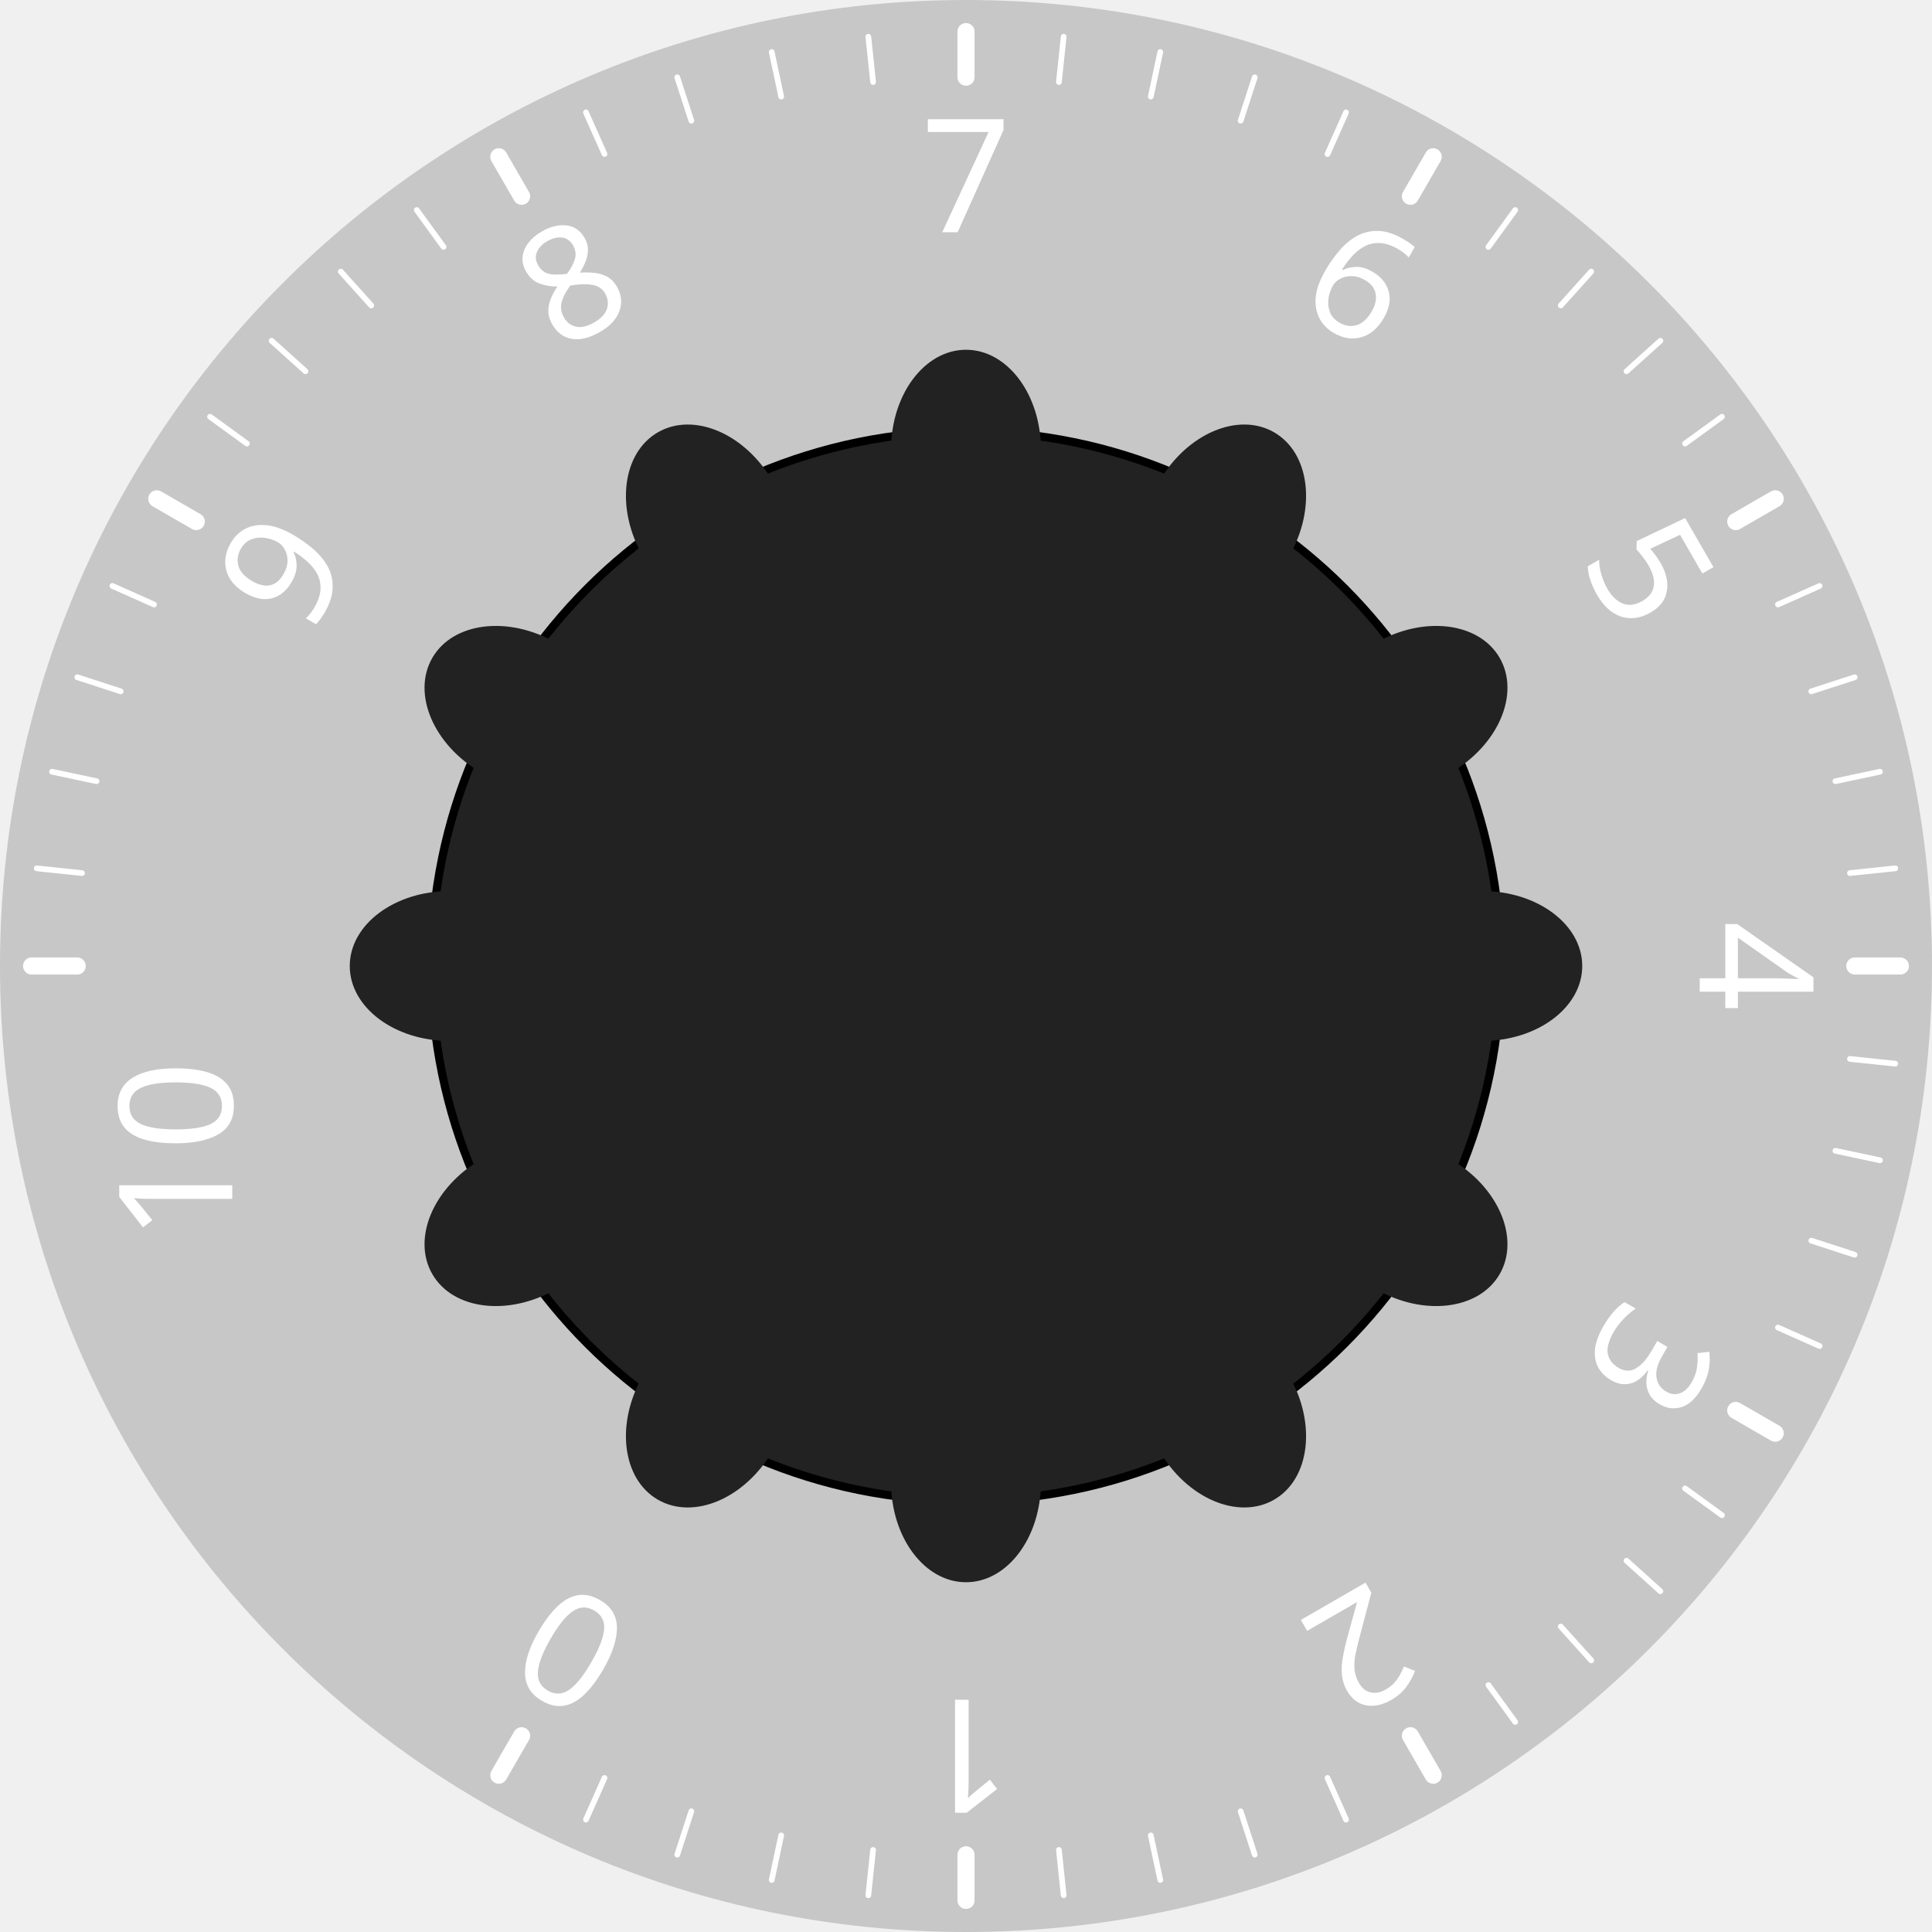
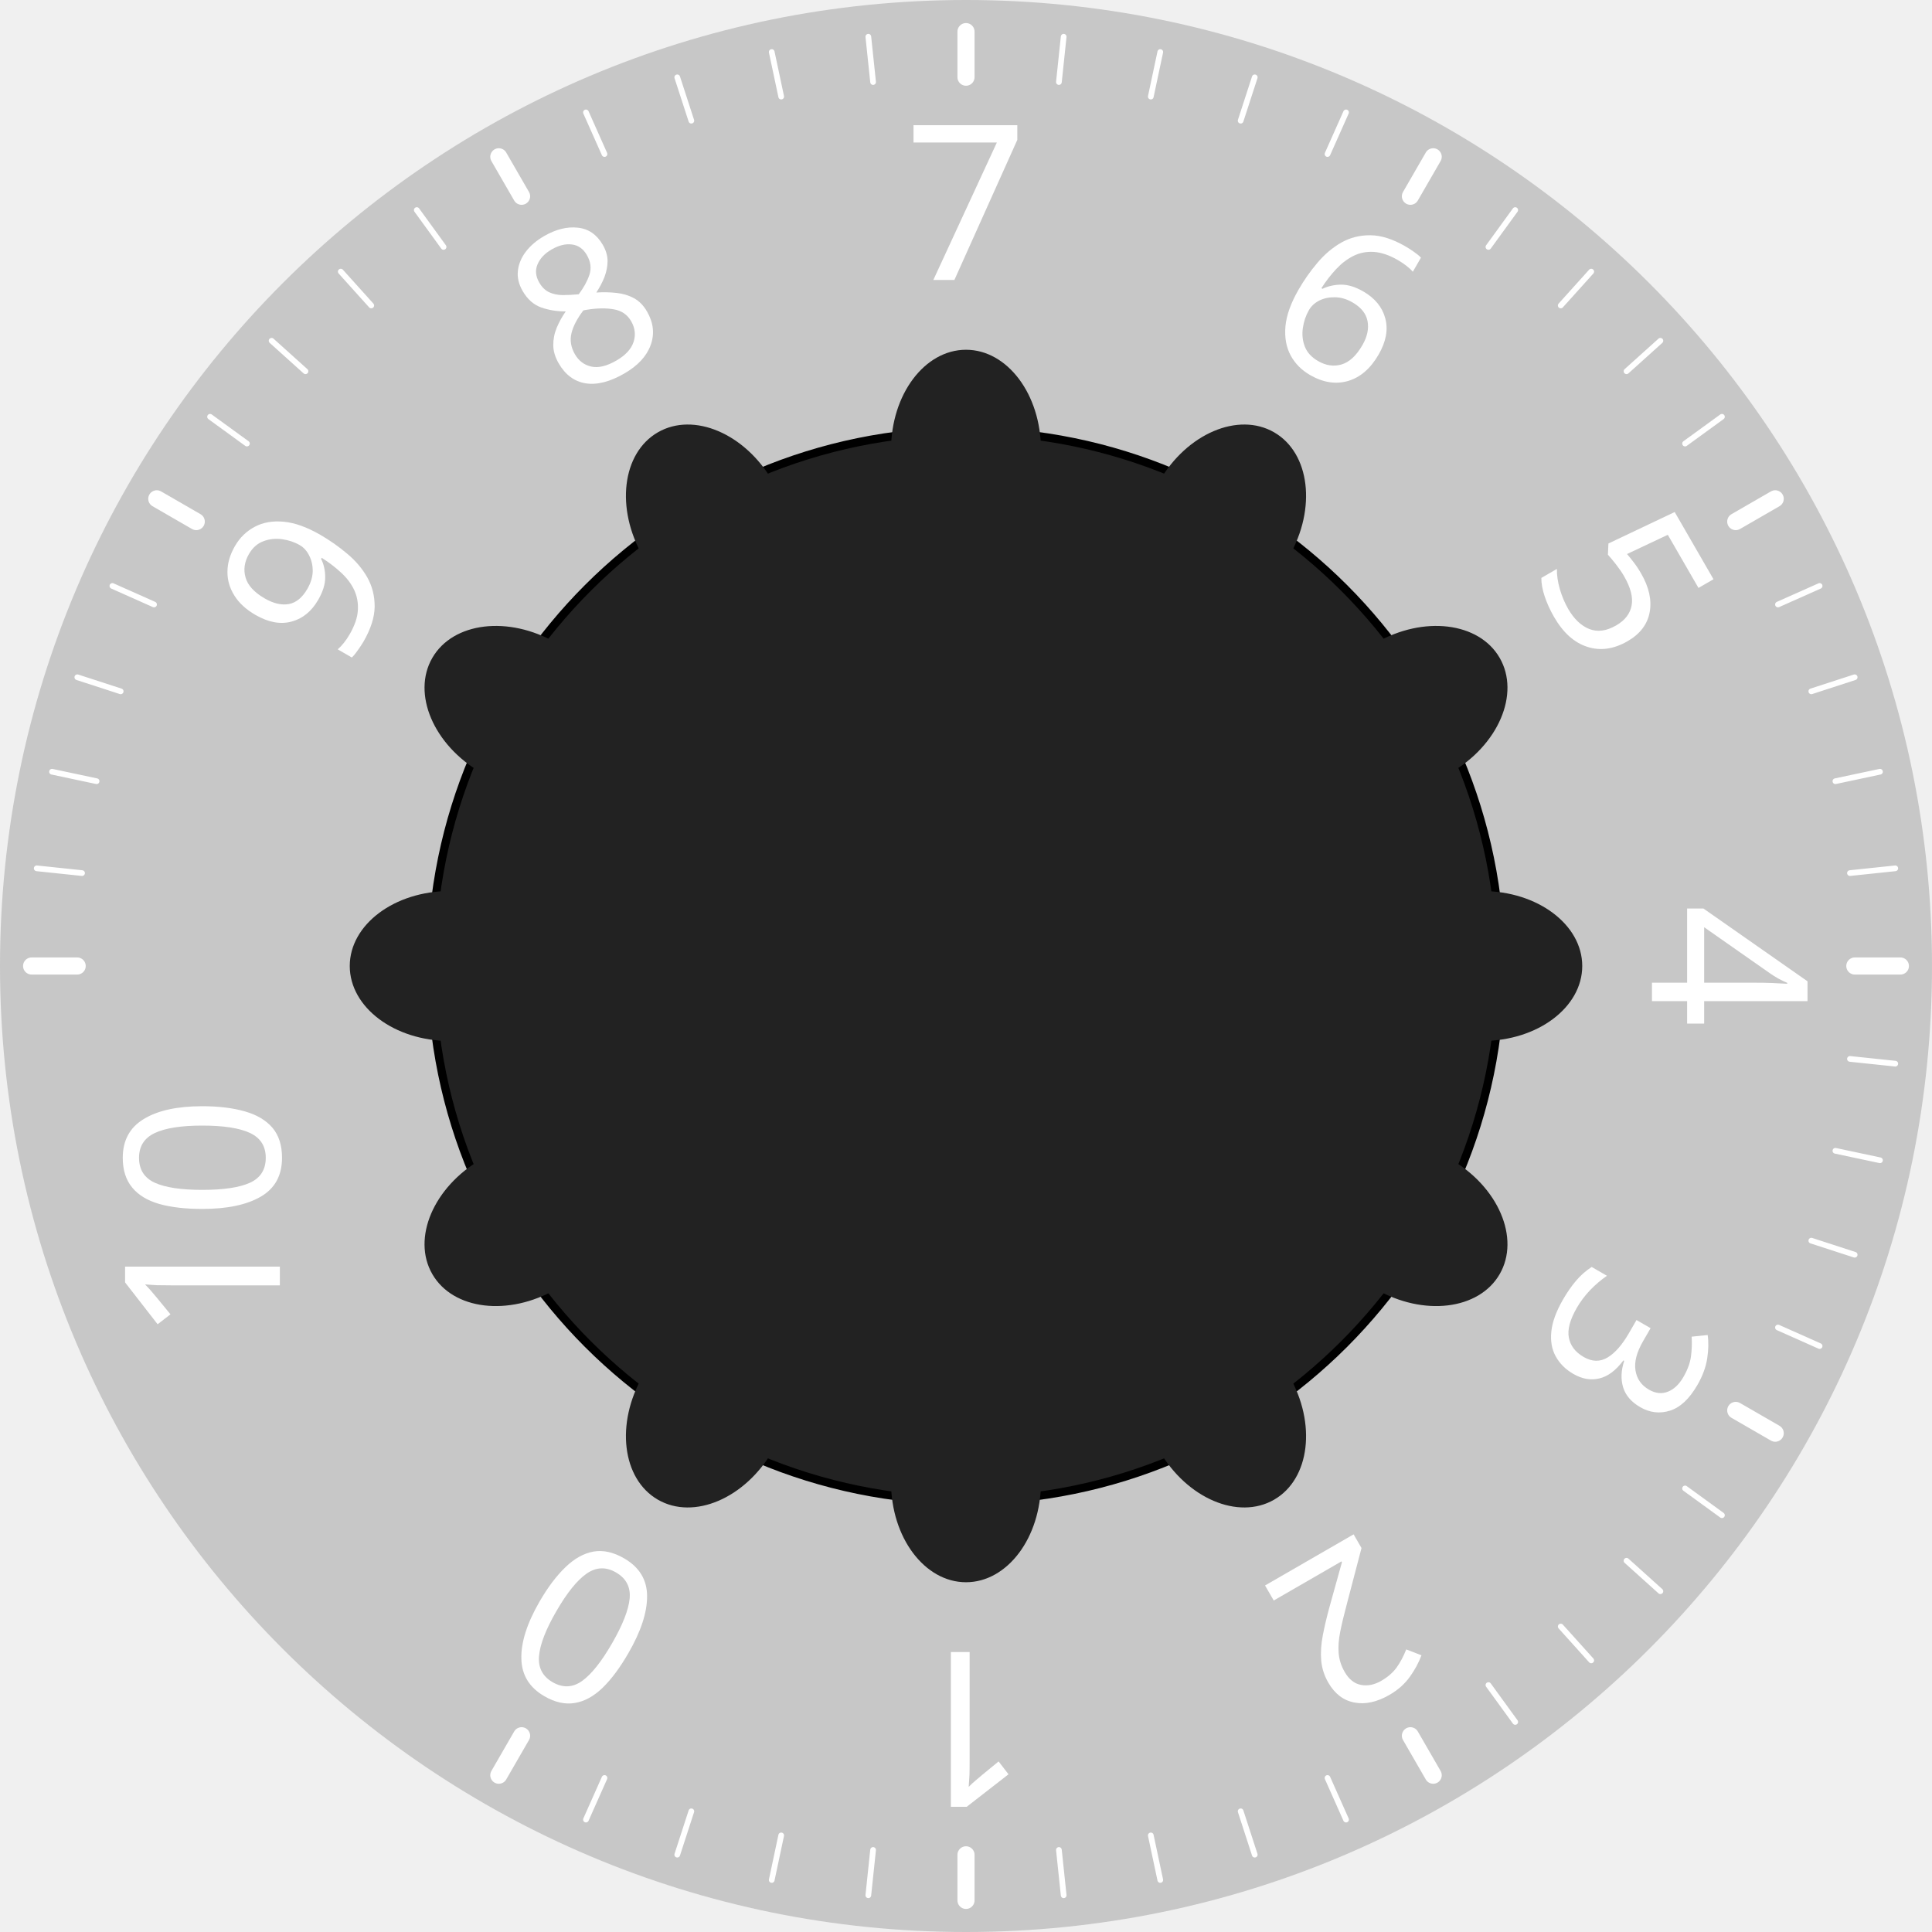
<svg xmlns="http://www.w3.org/2000/svg" viewBox="0 0 200 200" width="200" height="200" version="1.1" id="svg75" xml:space="preserve">
  <defs id="defs2">
    <radialGradient id="gradienteVolumen" cx="100" cy="100" r="50" fx="80" fy="80" gradientUnits="userSpaceOnUse">
      <stop offset="0%" style="stop-color:white;stop-opacity:0.4" id="stop1" />
      <stop offset="100%" style="stop-color:black;stop-opacity:0.2" id="stop2" />
    </radialGradient>
    <line id="tickSmall" x1="100" y1="18" x2="100" y2="22" stroke="#ffffff" stroke-width="0.5" stroke-linecap="round" />
    <line id="tickBig" x1="100" y1="18" x2="100" y2="22" stroke="#ffffff" stroke-width="1.5" stroke-linecap="round" />
    <ellipse id="MuescaRedonda" cx="100" cy="38" rx="9" ry="12" fill="#222222" />
  </defs>
  <g id="KNOB_SYNTHI_V3_CLOCKWISE">
    <circle cx="100" cy="100" r="100" fill="#ffffff" fill-opacity="0.15" stroke="none" id="circle2" style="display:inline;fill:#a1a1a1;fill-opacity:0.526" />
    <g id="AgarreCompleto" transform="matrix(0.862069,0,0,0.862069,13.7931,13.7931)">
      <circle cx="100" cy="100" r="64.21" fill="#222222" stroke="#000000" stroke-width="0.988" id="circle3" />
      <use href="#MuescaRedonda" id="use3" />
      <use href="#MuescaRedonda" transform="rotate(30,100,100)" id="use4" />
      <use href="#MuescaRedonda" transform="rotate(60,100,100)" id="use5" />
      <use href="#MuescaRedonda" transform="rotate(90,100,100)" id="use6" />
      <use href="#MuescaRedonda" transform="rotate(120,100,100)" id="use7" />
      <use href="#MuescaRedonda" transform="rotate(150,100,100)" id="use8" />
      <use href="#MuescaRedonda" transform="rotate(180,100,100)" id="use9" />
      <use href="#MuescaRedonda" transform="rotate(-150,100,100)" id="use10" />
      <use href="#MuescaRedonda" transform="rotate(-120,100,100)" id="use11" />
      <use href="#MuescaRedonda" transform="rotate(-90,100,100)" id="use12" />
      <use href="#MuescaRedonda" transform="rotate(-60,100,100)" id="use13" />
      <use href="#MuescaRedonda" transform="rotate(-30,100,100)" id="use14" />
      <circle cx="100" cy="100" r="58" fill="none" stroke="#222222" stroke-width="4" id="circle14" />
    </g>
    <g id="EscalaSistema" transform="matrix(0,-1.179616,1.179616,0,-17.9616,217.9616)">
      <g id="Ticks" stroke="#ffffff" style="fill:#ffffff">
        <use href="#tickBig" id="use15" style="stroke:#ffffff" />
        <use href="#tickSmall" transform="rotate(6,100,100)" id="use16" style="stroke:#ffffff" />
        <use href="#tickSmall" transform="rotate(12,100,100)" id="use17" style="stroke:#ffffff" />
        <use href="#tickSmall" transform="rotate(18,100,100)" id="use18" style="stroke:#ffffff" />
        <use href="#tickSmall" transform="rotate(24,100,100)" id="use19" style="stroke:#ffffff" />
        <use href="#tickBig" transform="rotate(30,100,100)" id="use20" style="stroke:#ffffff" />
        <use href="#tickSmall" transform="rotate(36,100,100)" id="use21" style="stroke:#ffffff" />
        <use href="#tickSmall" transform="rotate(42,100,100)" id="use22" style="stroke:#ffffff" />
        <use href="#tickSmall" transform="rotate(48,100,100)" id="use23" style="stroke:#ffffff" />
        <use href="#tickSmall" transform="rotate(54,100,100)" id="use24" style="stroke:#ffffff" />
        <use href="#tickBig" transform="rotate(60,100,100)" id="use25" style="stroke:#ffffff" />
        <use href="#tickSmall" transform="rotate(66,100,100)" id="use26" style="stroke:#ffffff" />
        <use href="#tickSmall" transform="rotate(72,100,100)" id="use27" style="stroke:#ffffff" />
        <use href="#tickSmall" transform="rotate(78,100,100)" id="use28" style="stroke:#ffffff" />
        <use href="#tickSmall" transform="rotate(84,100,100)" id="use29" style="stroke:#ffffff" />
        <use href="#tickBig" transform="rotate(90,100,100)" id="use30" style="stroke:#ffffff" />
        <use href="#tickSmall" transform="rotate(96,100,100)" id="use31" style="stroke:#ffffff" />
        <use href="#tickSmall" transform="rotate(102,100,100)" id="use32" style="stroke:#ffffff" />
        <use href="#tickSmall" transform="rotate(108,100,100)" id="use33" style="stroke:#ffffff" />
        <use href="#tickSmall" transform="rotate(114,100,100)" id="use34" style="stroke:#ffffff" />
        <use href="#tickBig" transform="rotate(120,100,100)" id="use35" style="stroke:#ffffff" />
        <use href="#tickSmall" transform="rotate(126,100,100)" id="use36" style="stroke:#ffffff" />
        <use href="#tickSmall" transform="rotate(132,100,100)" id="use37" style="stroke:#ffffff" />
        <use href="#tickSmall" transform="rotate(138,100,100)" id="use38" style="stroke:#ffffff" />
        <use href="#tickSmall" transform="rotate(144,100,100)" id="use39" style="stroke:#ffffff" />
        <use href="#tickBig" transform="rotate(150,100,100)" id="use40" style="stroke:#ffffff" />
        <use href="#tickSmall" transform="rotate(156,100,100)" id="use41" style="stroke:#ffffff" />
        <use href="#tickSmall" transform="rotate(162,100,100)" id="use42" style="stroke:#ffffff" />
        <use href="#tickSmall" transform="rotate(168,100,100)" id="use43" style="stroke:#ffffff" />
        <use href="#tickSmall" transform="rotate(174,100,100)" id="use44" style="stroke:#ffffff" />
        <use href="#tickBig" transform="rotate(180,100,100)" id="use45" style="stroke:#ffffff" />
        <use href="#tickSmall" transform="rotate(-174,100,100)" id="use46" style="stroke:#ffffff" />
        <use href="#tickSmall" transform="rotate(-168,100,100)" id="use47" style="stroke:#ffffff" />
        <use href="#tickSmall" transform="rotate(-162,100,100)" id="use48" style="stroke:#ffffff" />
        <use href="#tickSmall" transform="rotate(-156,100,100)" id="use49" style="stroke:#ffffff" />
        <use href="#tickBig" transform="rotate(-150,100,100)" id="use50" style="stroke:#ffffff" />
        <use href="#tickSmall" transform="rotate(-144,100,100)" id="use51" style="stroke:#ffffff" />
        <use href="#tickSmall" transform="rotate(-138,100,100)" id="use52" style="stroke:#ffffff" />
        <use href="#tickSmall" transform="rotate(-132,100,100)" id="use53" style="stroke:#ffffff" />
        <use href="#tickSmall" transform="rotate(-126,100,100)" id="use54" style="stroke:#ffffff" />
        <use href="#tickBig" transform="rotate(-120,100,100)" id="use55" style="stroke:#ffffff" />
        <use href="#tickSmall" transform="rotate(-114,100,100)" id="use56" style="stroke:#ffffff" />
        <use href="#tickSmall" transform="rotate(-108,100,100)" id="use57" style="stroke:#ffffff" />
        <use href="#tickSmall" transform="rotate(-102,100,100)" id="use58" style="stroke:#ffffff" />
        <use href="#tickSmall" transform="rotate(-96,100,100)" id="use59" style="stroke:#ffffff" />
        <use href="#tickBig" transform="rotate(-90,100,100)" id="use60" style="stroke:#ffffff" />
        <use href="#tickSmall" transform="rotate(-84,100,100)" id="use61" style="stroke:#ffffff" />
        <use href="#tickSmall" transform="rotate(-78,100,100)" id="use62" style="stroke:#ffffff" />
        <use href="#tickSmall" transform="rotate(-72,100,100)" id="use63" style="stroke:#ffffff" />
        <use href="#tickSmall" transform="rotate(-66,100,100)" id="use64" style="stroke:#ffffff" />
        <use href="#tickBig" transform="rotate(-60,100,100)" id="use65" style="stroke:#ffffff" />
      </g>
-       <g id="NumerosRadiales" font-family="Arial, sans-serif" font-size="11px" font-weight="bold" fill="#ffffff" text-anchor="middle" transform="matrix(0.9198797,0,0,0.9198797,8.012029,8.01203)">
-         <text id="text65" style="font-style:normal;font-variant:normal;font-weight:500;font-stretch:normal;font-size:15.086px;font-family:'Univers 55';-inkscape-font-specification:'Univers 55, Medium';font-variant-ligatures:normal;font-variant-caps:normal;font-variant-numeric:normal;font-variant-east-asian:normal;fill:#ffffff" x="100" y="30">
-           <tspan id="tspan1" x="100" y="30">10</tspan>
+       <g id="NumerosRadiales" font-family="Arial, sans-serif" font-size="11px" font-weight="bold" fill="#ffffff" text-anchor="middle" transform="matrix(0.8701787,0,0,0.8701787,12.98213,12.97389)">
+         <text id="text65" style="font-style:normal;font-variant:normal;font-weight:500;font-stretch:normal;font-size:21.861px;font-family:'Univers 55';-inkscape-font-specification:'Univers 55, Medium';font-variant-ligatures:normal;font-variant-caps:normal;font-variant-numeric:normal;font-variant-east-asian:normal;fill:#ffffff;stroke-width:0.988" x="100" y="30.81">
+           <tspan id="tspan1" x="100" y="30.81" style="stroke-width:0.988">10</tspan>
        </text>
-         <text transform="rotate(30)" id="text66" style="font-weight:500;font-size:15.086px;font-family:'Univers 55';fill:#ffffff;-inkscape-font-specification:'Univers 55, Medium';font-style:normal;font-stretch:normal;font-variant:normal;font-variant-ligatures:normal;font-variant-caps:normal;font-variant-numeric:normal;font-variant-east-asian:normal" x="136.603" y="-33.398">9</text>
-         <text transform="rotate(60)" id="text67" style="font-weight:500;font-size:15.086px;font-family:'Univers 55';fill:#ffffff;-inkscape-font-specification:'Univers 55, Medium';font-style:normal;font-stretch:normal;font-variant:normal;font-variant-ligatures:normal;font-variant-caps:normal;font-variant-numeric:normal;font-variant-east-asian:normal" x="136.603" y="-106.603">8</text>
-         <text transform="rotate(90)" id="text68" style="font-weight:500;font-size:15.086px;font-family:'Univers 55';fill:#ffffff;-inkscape-font-specification:'Univers 55, Medium';font-style:normal;font-stretch:normal;font-variant:normal;font-variant-ligatures:normal;font-variant-caps:normal;font-variant-numeric:normal;font-variant-east-asian:normal" x="100" y="-170">7</text>
-         <text transform="rotate(120)" id="text69" style="font-weight:500;font-size:15.086px;font-family:'Univers 55';fill:#ffffff;-inkscape-font-specification:'Univers 55, Medium';font-style:normal;font-stretch:normal;font-variant:normal;font-variant-ligatures:normal;font-variant-caps:normal;font-variant-numeric:normal;font-variant-east-asian:normal" x="36.603" y="-206.603">6</text>
-         <text transform="rotate(150)" id="text70" style="font-weight:500;font-size:15.086px;font-family:'Univers 55';fill:#ffffff;-inkscape-font-specification:'Univers 55, Medium';font-style:normal;font-stretch:normal;font-variant:normal;font-variant-ligatures:normal;font-variant-caps:normal;font-variant-numeric:normal;font-variant-east-asian:normal" x="-36.603" y="-206.603">5</text>
-         <text transform="scale(-1)" id="text71" style="font-weight:500;font-size:15.086px;font-family:'Univers 55';fill:#ffffff;-inkscape-font-specification:'Univers 55, Medium';font-style:normal;font-stretch:normal;font-variant:normal;font-variant-ligatures:normal;font-variant-caps:normal;font-variant-numeric:normal;font-variant-east-asian:normal" x="-100" y="-170">4</text>
-         <text transform="rotate(-150)" id="text72" style="font-weight:500;font-size:15.086px;font-family:'Univers 55';fill:#ffffff;-inkscape-font-specification:'Univers 55, Medium';font-style:normal;font-stretch:normal;font-variant:normal;font-variant-ligatures:normal;font-variant-caps:normal;font-variant-numeric:normal;font-variant-east-asian:normal" x="-136.603" y="-106.603">3</text>
-         <text transform="rotate(-120)" id="text73" style="font-weight:500;font-size:15.086px;font-family:'Univers 55';fill:#ffffff;-inkscape-font-specification:'Univers 55, Medium';font-style:normal;font-stretch:normal;font-variant:normal;font-variant-ligatures:normal;font-variant-caps:normal;font-variant-numeric:normal;font-variant-east-asian:normal" x="-136.603" y="-33.398">2</text>
-         <text transform="rotate(-90)" id="text74" style="font-weight:500;font-size:15.086px;font-family:'Univers 55';fill:#ffffff;-inkscape-font-specification:'Univers 55, Medium';font-style:normal;font-stretch:normal;font-variant:normal;font-variant-ligatures:normal;font-variant-caps:normal;font-variant-numeric:normal;font-variant-east-asian:normal" x="-100" y="30">1</text>
-         <text transform="rotate(-60)" id="text75" style="font-weight:500;font-size:15.086px;font-family:'Univers 55';fill:#ffffff;-inkscape-font-specification:'Univers 55, Medium';font-style:normal;font-stretch:normal;font-variant:normal;font-variant-ligatures:normal;font-variant-caps:normal;font-variant-numeric:normal;font-variant-east-asian:normal" x="-36.603" y="66.603">0</text>
+         <text transform="rotate(30)" id="text66" style="font-style:normal;font-variant:normal;font-weight:500;font-stretch:normal;font-size:21.861px;font-family:'Univers 55';-inkscape-font-specification:'Univers 55, Medium';font-variant-ligatures:normal;font-variant-caps:normal;font-variant-numeric:normal;font-variant-east-asian:normal;fill:#ffffff;stroke-width:0.988" x="136.602" y="-32.587">9</text>
+         <text transform="rotate(60)" id="text67" style="font-style:normal;font-variant:normal;font-weight:500;font-stretch:normal;font-size:21.861px;font-family:'Univers 55';-inkscape-font-specification:'Univers 55, Medium';font-variant-ligatures:normal;font-variant-caps:normal;font-variant-numeric:normal;font-variant-east-asian:normal;fill:#ffffff;stroke-width:0.988" x="136.601" y="-105.792">8</text>
+         <text transform="rotate(90)" id="text68" style="font-style:normal;font-variant:normal;font-weight:500;font-stretch:normal;font-size:21.861px;font-family:'Univers 55';-inkscape-font-specification:'Univers 55, Medium';font-variant-ligatures:normal;font-variant-caps:normal;font-variant-numeric:normal;font-variant-east-asian:normal;fill:#ffffff;stroke-width:0.988" x="99.998" y="-169.188">7</text>
+         <text transform="rotate(120)" id="text69" style="font-style:normal;font-variant:normal;font-weight:500;font-stretch:normal;font-size:21.861px;font-family:'Univers 55';-inkscape-font-specification:'Univers 55, Medium';font-variant-ligatures:normal;font-variant-caps:normal;font-variant-numeric:normal;font-variant-east-asian:normal;fill:#ffffff;stroke-width:0.988" x="36.601" y="-205.79">6</text>
+         <text transform="rotate(150)" id="text70" style="font-style:normal;font-variant:normal;font-weight:500;font-stretch:normal;font-size:21.861px;font-family:'Univers 55';-inkscape-font-specification:'Univers 55, Medium';font-variant-ligatures:normal;font-variant-caps:normal;font-variant-numeric:normal;font-variant-east-asian:normal;fill:#ffffff;stroke-width:0.988" x="-36.604" y="-205.789">5</text>
+         <text transform="scale(-1)" id="text71" style="font-style:normal;font-variant:normal;font-weight:500;font-stretch:normal;font-size:21.861px;font-family:'Univers 55';-inkscape-font-specification:'Univers 55, Medium';font-variant-ligatures:normal;font-variant-caps:normal;font-variant-numeric:normal;font-variant-east-asian:normal;fill:#ffffff;stroke-width:0.988" x="-100" y="-169.187">4</text>
+         <text transform="rotate(-150)" id="text72" style="font-style:normal;font-variant:normal;font-weight:500;font-stretch:normal;font-size:21.861px;font-family:'Univers 55';-inkscape-font-specification:'Univers 55, Medium';font-variant-ligatures:normal;font-variant-caps:normal;font-variant-numeric:normal;font-variant-east-asian:normal;fill:#ffffff;stroke-width:0.988" x="-136.602" y="-105.789">3</text>
+         <text transform="rotate(-120)" id="text73" style="font-style:normal;font-variant:normal;font-weight:500;font-stretch:normal;font-size:21.861px;font-family:'Univers 55';-inkscape-font-specification:'Univers 55, Medium';font-variant-ligatures:normal;font-variant-caps:normal;font-variant-numeric:normal;font-variant-east-asian:normal;fill:#ffffff;stroke-width:0.988" x="-136.601" y="-32.585">2</text>
+         <text transform="rotate(-90)" id="text74" style="font-style:normal;font-variant:normal;font-weight:500;font-stretch:normal;font-size:21.861px;font-family:'Univers 55';-inkscape-font-specification:'Univers 55, Medium';font-variant-ligatures:normal;font-variant-caps:normal;font-variant-numeric:normal;font-variant-east-asian:normal;fill:#ffffff;stroke-width:0.988" x="-99.998" y="30.812">1</text>
+         <text transform="rotate(-60)" id="text75" style="font-style:normal;font-variant:normal;font-weight:500;font-stretch:normal;font-size:21.861px;font-family:'Univers 55';-inkscape-font-specification:'Univers 55, Medium';font-variant-ligatures:normal;font-variant-caps:normal;font-variant-numeric:normal;font-variant-east-asian:normal;fill:#ffffff;stroke-width:0.988" x="-36.601" y="67.413">0</text>
      </g>
    </g>
  </g>
</svg>
